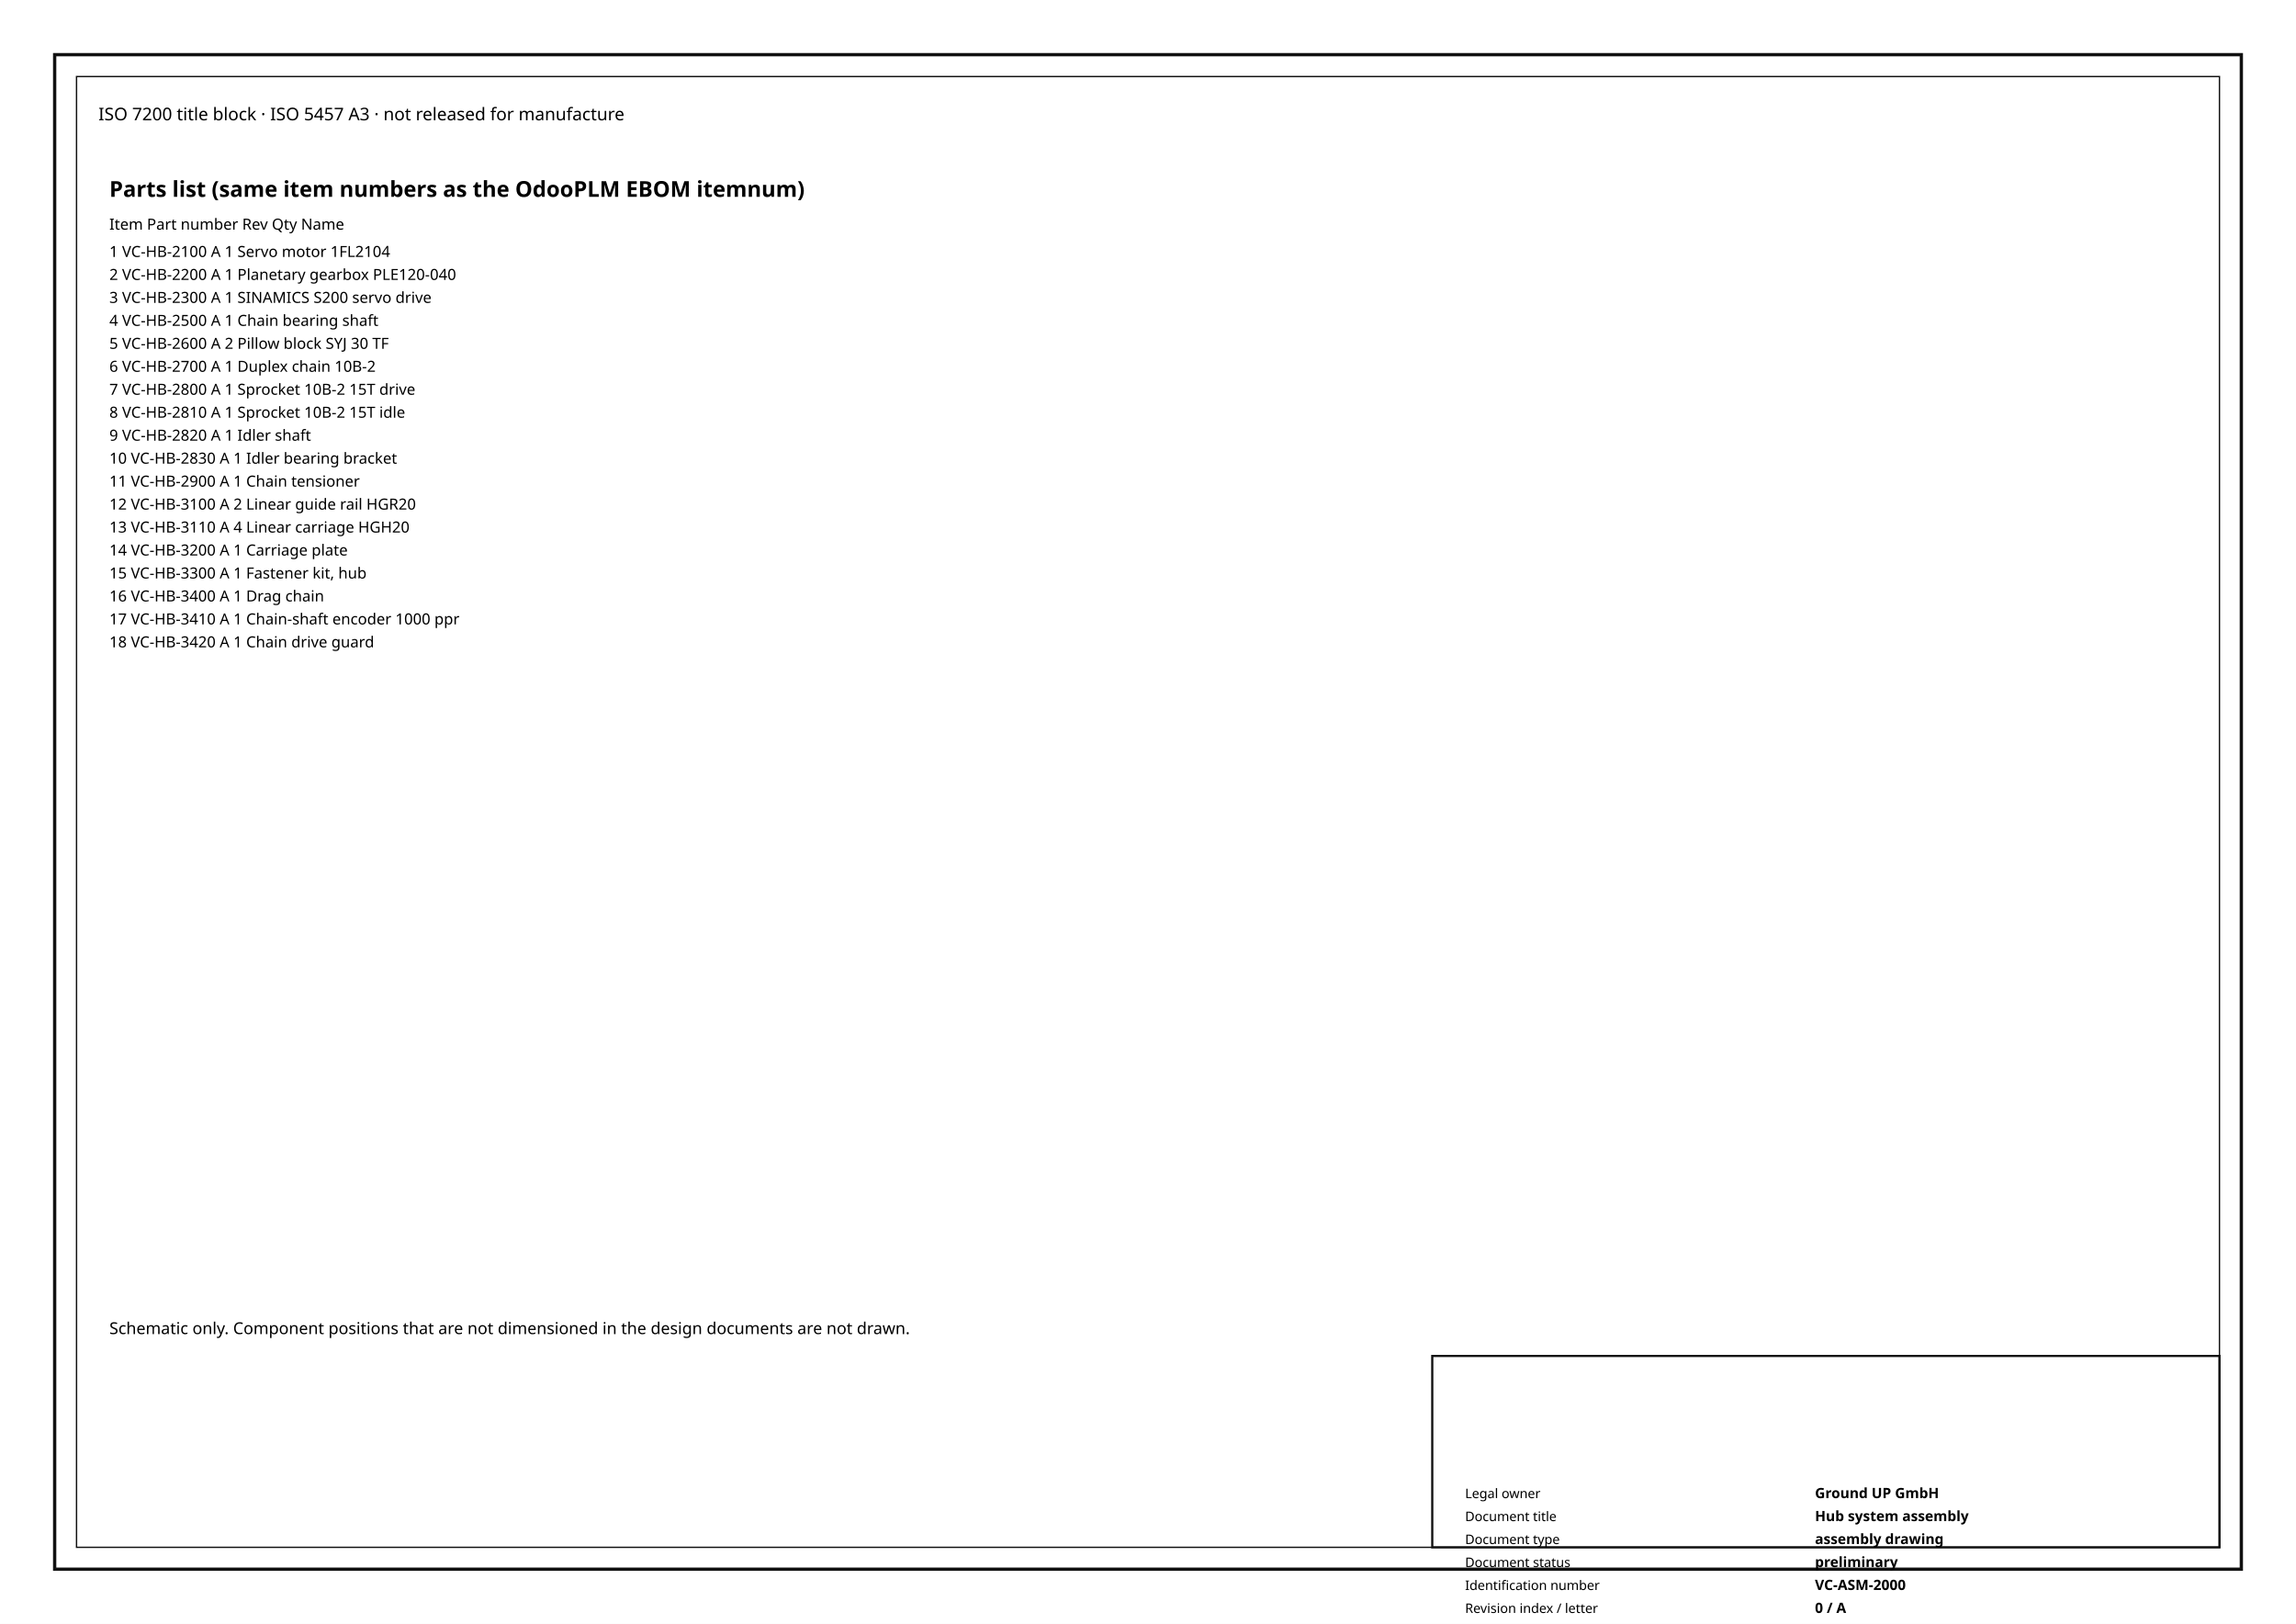
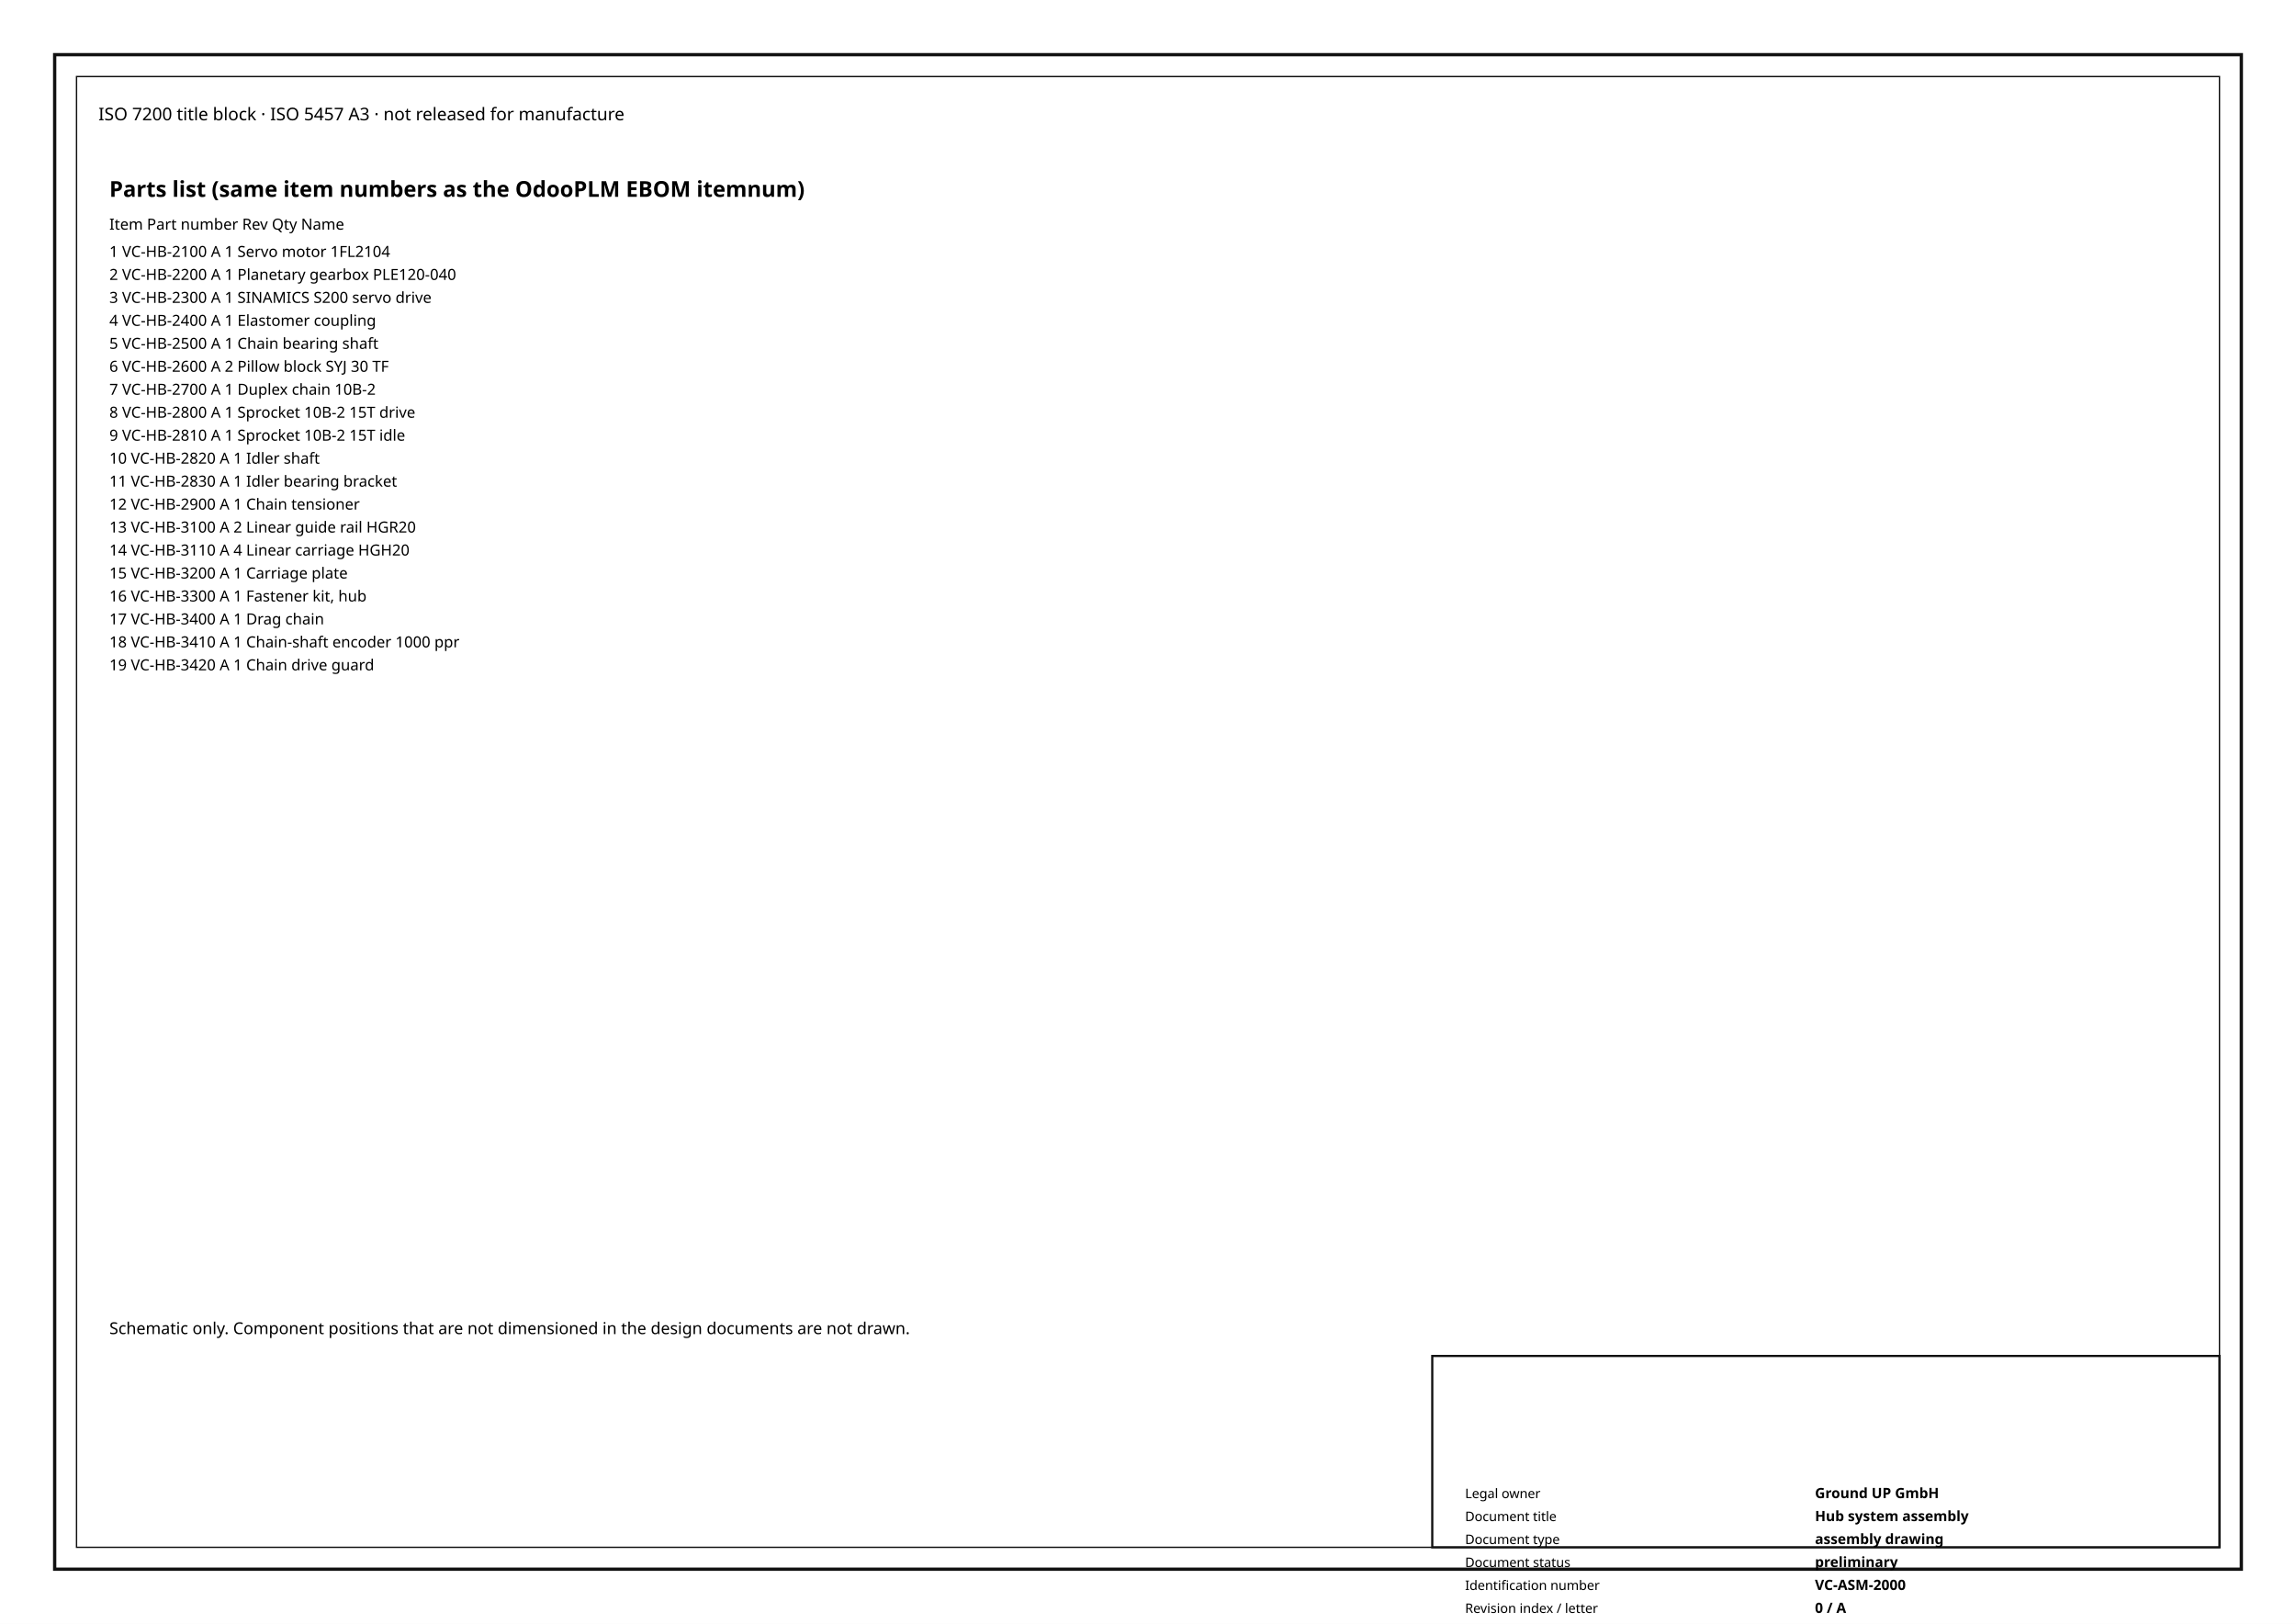
<svg xmlns="http://www.w3.org/2000/svg" width="420mm" height="297mm" viewBox="0 0 420.0 297.0">
  <rect width="100%" height="100%" fill="#fff" />
  <rect x="10" y="10" width="400" height="277" fill="none" stroke="#111" stroke-width="0.6" />
  <rect x="14" y="14" width="392" height="269" fill="none" stroke="#111" stroke-width="0.25" />
  <rect x="262" y="248" width="144" height="35" fill="none" stroke="#111" stroke-width="0.4" />
  <text x="18" y="22" font-size="3.2" font-family="sans-serif">ISO 7200 title block · ISO 5457 A3 · not released for manufacture</text>
  <text x="20" y="36" font-size="4" font-family="sans-serif" font-weight="700">Parts list (same item numbers as the OdooPLM EBOM itemnum)</text>
  <text x="20" y="42" font-size="2.8" font-family="sans-serif">Item  Part number   Rev  Qty  Name</text>
  <text x="20" y="47" font-size="2.8" font-family="sans-serif">1      VC-HB-2100     A    1    Servo motor 1FL2104</text>
  <text x="20" y="51.2" font-size="2.8" font-family="sans-serif">2      VC-HB-2200     A    1    Planetary gearbox PLE120-040</text>
  <text x="20" y="55.4" font-size="2.8" font-family="sans-serif">3      VC-HB-2300     A    1    SINAMICS S200 servo drive</text>
-   <text x="20" y="59.6" font-size="2.8" font-family="sans-serif">4      VC-HB-2500     A    1    Chain bearing shaft</text>
-   <text x="20" y="63.8" font-size="2.8" font-family="sans-serif">5      VC-HB-2600     A    2    Pillow block SYJ 30 TF</text>
-   <text x="20" y="68" font-size="2.8" font-family="sans-serif">6      VC-HB-2700     A    1    Duplex chain 10B-2</text>
-   <text x="20" y="72.2" font-size="2.8" font-family="sans-serif">7      VC-HB-2800     A    1    Sprocket 10B-2 15T drive</text>
-   <text x="20" y="76.4" font-size="2.8" font-family="sans-serif">8      VC-HB-2810     A    1    Sprocket 10B-2 15T idle</text>
-   <text x="20" y="80.6" font-size="2.8" font-family="sans-serif">9      VC-HB-2820     A    1    Idler shaft</text>
-   <text x="20" y="84.8" font-size="2.8" font-family="sans-serif">10     VC-HB-2830     A    1    Idler bearing bracket</text>
-   <text x="20" y="89" font-size="2.8" font-family="sans-serif">11     VC-HB-2900     A    1    Chain tensioner</text>
-   <text x="20" y="93.2" font-size="2.8" font-family="sans-serif">12     VC-HB-3100     A    2    Linear guide rail HGR20</text>
-   <text x="20" y="97.4" font-size="2.8" font-family="sans-serif">13     VC-HB-3110     A    4    Linear carriage HGH20</text>
-   <text x="20" y="101.6" font-size="2.8" font-family="sans-serif">14     VC-HB-3200     A    1    Carriage plate</text>
-   <text x="20" y="105.8" font-size="2.8" font-family="sans-serif">15     VC-HB-3300     A    1    Fastener kit, hub</text>
-   <text x="20" y="110" font-size="2.8" font-family="sans-serif">16     VC-HB-3400     A    1    Drag chain</text>
-   <text x="20" y="114.2" font-size="2.8" font-family="sans-serif">17     VC-HB-3410     A    1    Chain-shaft encoder 1000 ppr</text>
-   <text x="20" y="118.4" font-size="2.8" font-family="sans-serif">18     VC-HB-3420     A    1    Chain drive guard</text>
+   <text x="20" y="59.6" font-size="2.8" font-family="sans-serif">4      VC-HB-2400     A    1    Elastomer coupling</text>
+   <text x="20" y="63.8" font-size="2.8" font-family="sans-serif">5      VC-HB-2500     A    1    Chain bearing shaft</text>
+   <text x="20" y="68" font-size="2.8" font-family="sans-serif">6      VC-HB-2600     A    2    Pillow block SYJ 30 TF</text>
+   <text x="20" y="72.2" font-size="2.8" font-family="sans-serif">7      VC-HB-2700     A    1    Duplex chain 10B-2</text>
+   <text x="20" y="76.4" font-size="2.8" font-family="sans-serif">8      VC-HB-2800     A    1    Sprocket 10B-2 15T drive</text>
+   <text x="20" y="80.6" font-size="2.8" font-family="sans-serif">9      VC-HB-2810     A    1    Sprocket 10B-2 15T idle</text>
+   <text x="20" y="84.8" font-size="2.8" font-family="sans-serif">10     VC-HB-2820     A    1    Idler shaft</text>
+   <text x="20" y="89" font-size="2.8" font-family="sans-serif">11     VC-HB-2830     A    1    Idler bearing bracket</text>
+   <text x="20" y="93.2" font-size="2.8" font-family="sans-serif">12     VC-HB-2900     A    1    Chain tensioner</text>
+   <text x="20" y="97.4" font-size="2.8" font-family="sans-serif">13     VC-HB-3100     A    2    Linear guide rail HGR20</text>
+   <text x="20" y="101.6" font-size="2.8" font-family="sans-serif">14     VC-HB-3110     A    4    Linear carriage HGH20</text>
+   <text x="20" y="105.8" font-size="2.8" font-family="sans-serif">15     VC-HB-3200     A    1    Carriage plate</text>
+   <text x="20" y="110" font-size="2.8" font-family="sans-serif">16     VC-HB-3300     A    1    Fastener kit, hub</text>
+   <text x="20" y="114.2" font-size="2.8" font-family="sans-serif">17     VC-HB-3400     A    1    Drag chain</text>
+   <text x="20" y="118.4" font-size="2.8" font-family="sans-serif">18     VC-HB-3410     A    1    Chain-shaft encoder 1000 ppr</text>
+   <text x="20" y="122.6" font-size="2.8" font-family="sans-serif">19     VC-HB-3420     A    1    Chain drive guard</text>
  <text x="20" y="244" font-size="3" font-family="sans-serif">Schematic only. Component positions that are not dimensioned in the design documents are not drawn.</text>
  <text x="268" y="274" font-size="2.4" font-family="sans-serif">Legal owner</text>
  <text x="332" y="274" font-size="2.6" font-family="sans-serif" font-weight="700">Ground UP GmbH</text>
  <text x="268" y="278.2" font-size="2.4" font-family="sans-serif">Document title</text>
  <text x="332" y="278.2" font-size="2.6" font-family="sans-serif" font-weight="700">Hub system assembly</text>
  <text x="268" y="282.4" font-size="2.4" font-family="sans-serif">Document type</text>
  <text x="332" y="282.4" font-size="2.6" font-family="sans-serif" font-weight="700">assembly drawing</text>
  <text x="268" y="286.6" font-size="2.4" font-family="sans-serif">Document status</text>
  <text x="332" y="286.6" font-size="2.6" font-family="sans-serif" font-weight="700">preliminary</text>
  <text x="268" y="290.8" font-size="2.4" font-family="sans-serif">Identification number</text>
  <text x="332" y="290.8" font-size="2.6" font-family="sans-serif" font-weight="700">VC-ASM-2000</text>
  <text x="268" y="295" font-size="2.4" font-family="sans-serif">Revision index / letter</text>
  <text x="332" y="295" font-size="2.6" font-family="sans-serif" font-weight="700">0 / A</text>
  <text x="268" y="299.2" font-size="2.4" font-family="sans-serif">Creator</text>
  <text x="332" y="299.2" font-size="2.6" font-family="sans-serif" font-weight="700">vibrocore cad export</text>
  <text x="268" y="303.4" font-size="2.4" font-family="sans-serif">Created</text>
  <text x="332" y="303.4" font-size="2.6" font-family="sans-serif" font-weight="700">2026-11-19</text>
  <text x="268" y="307.6" font-size="2.4" font-family="sans-serif">Units</text>
  <text x="332" y="307.6" font-size="2.6" font-family="sans-serif" font-weight="700">mm</text>
  <text x="268" y="311.8" font-size="2.4" font-family="sans-serif">Projection</text>
  <text x="332" y="311.8" font-size="2.6" font-family="sans-serif" font-weight="700">first angle (ISO 128)</text>
  <text x="268" y="316" font-size="2.4" font-family="sans-serif">Sheet</text>
  <text x="332" y="316" font-size="2.6" font-family="sans-serif" font-weight="700">1 / 1</text>
</svg>
